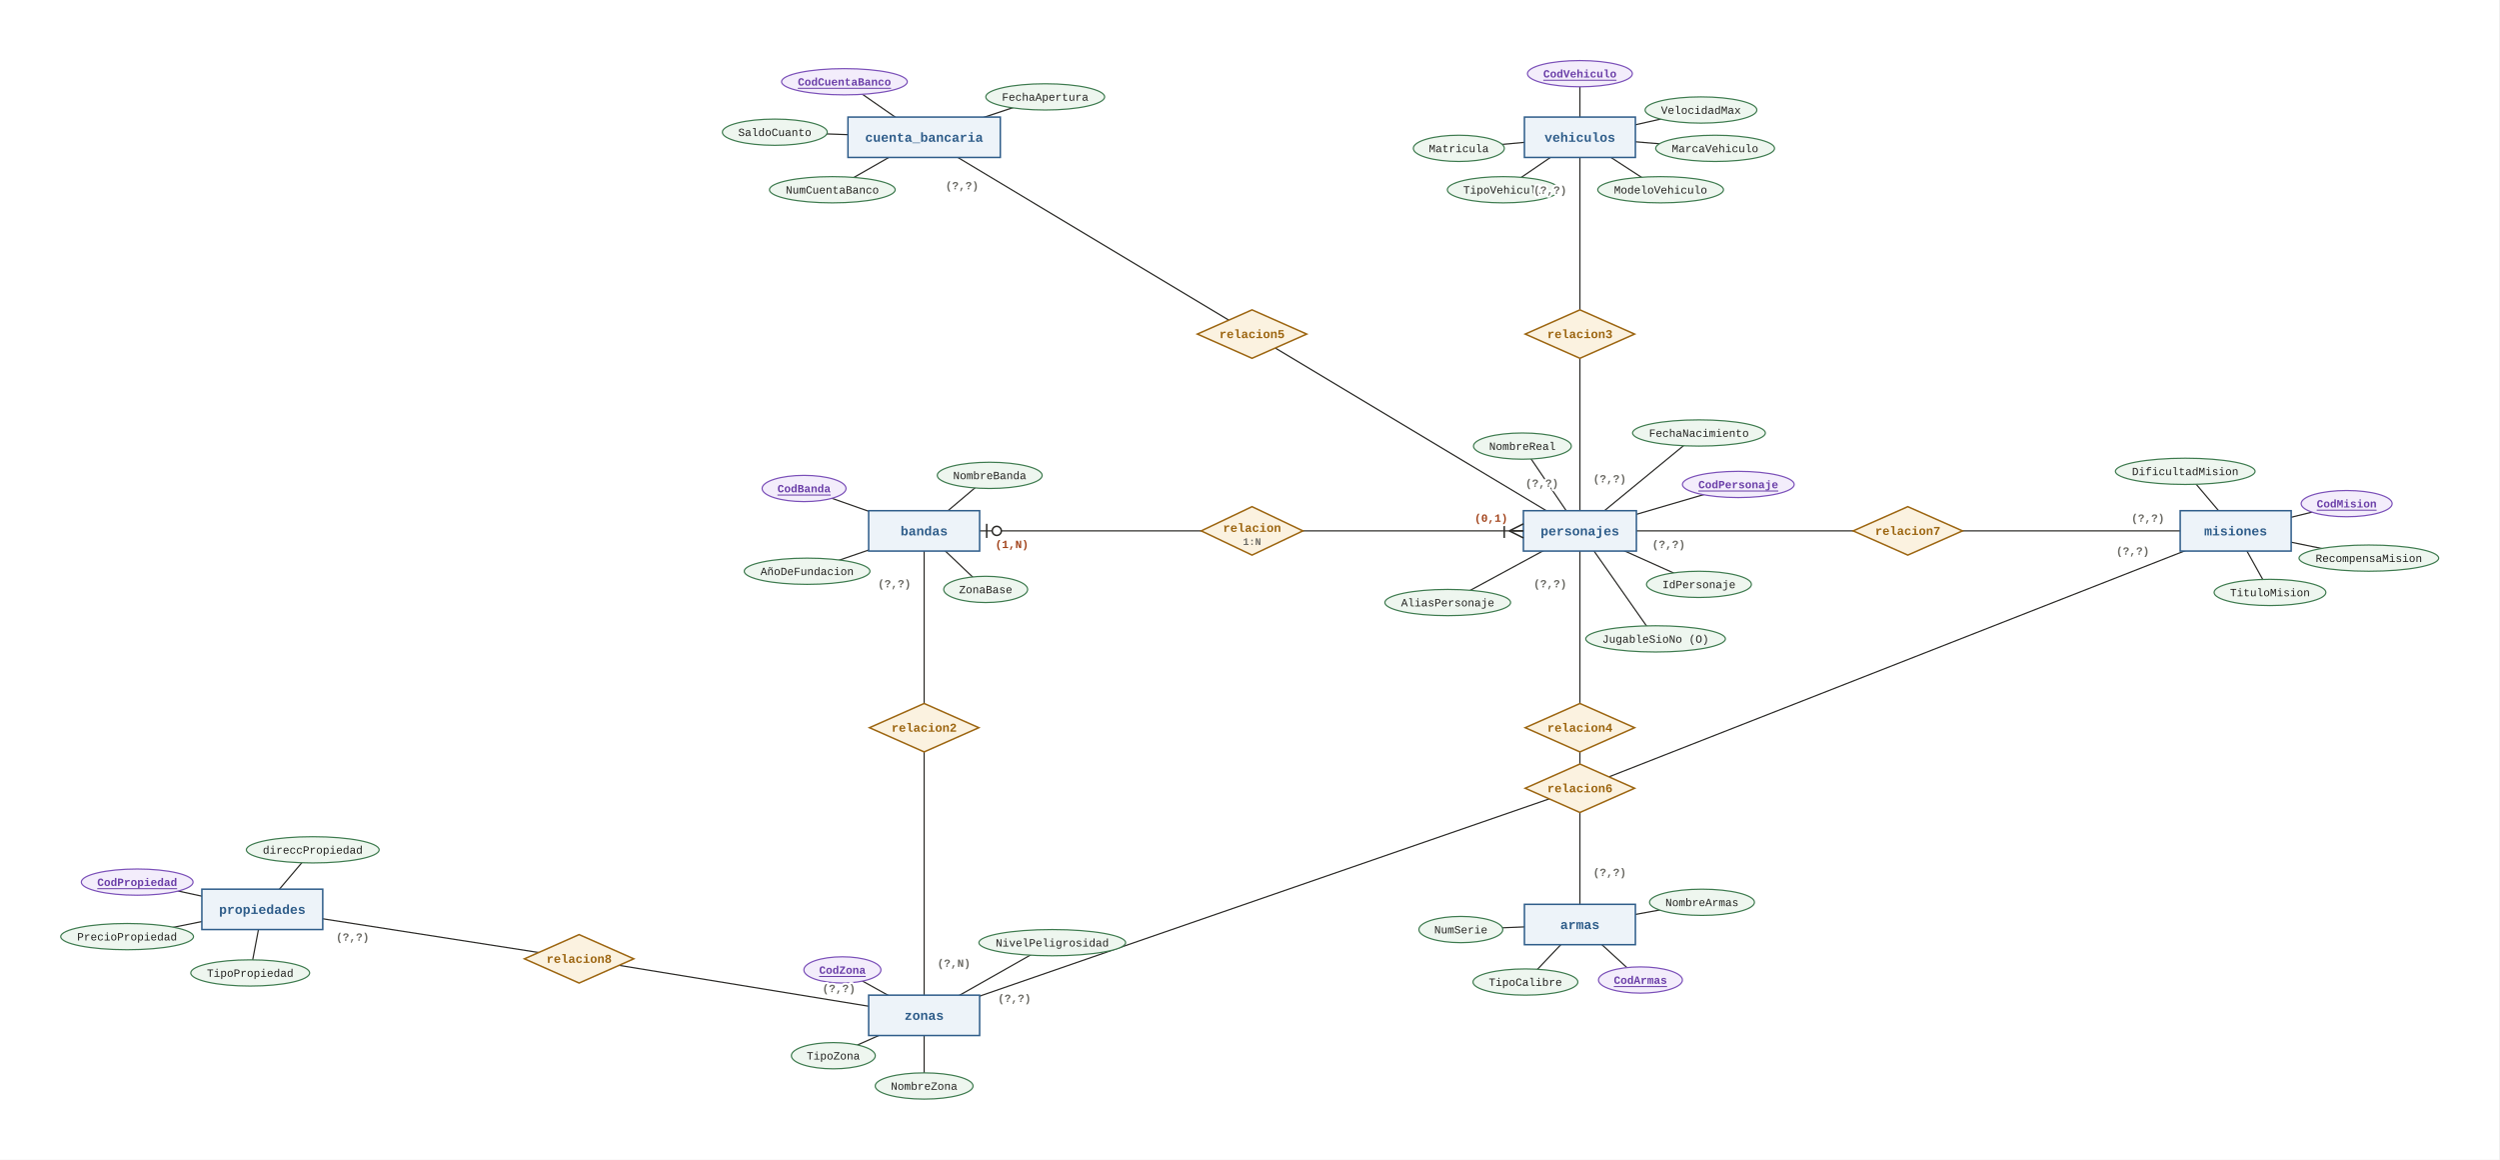
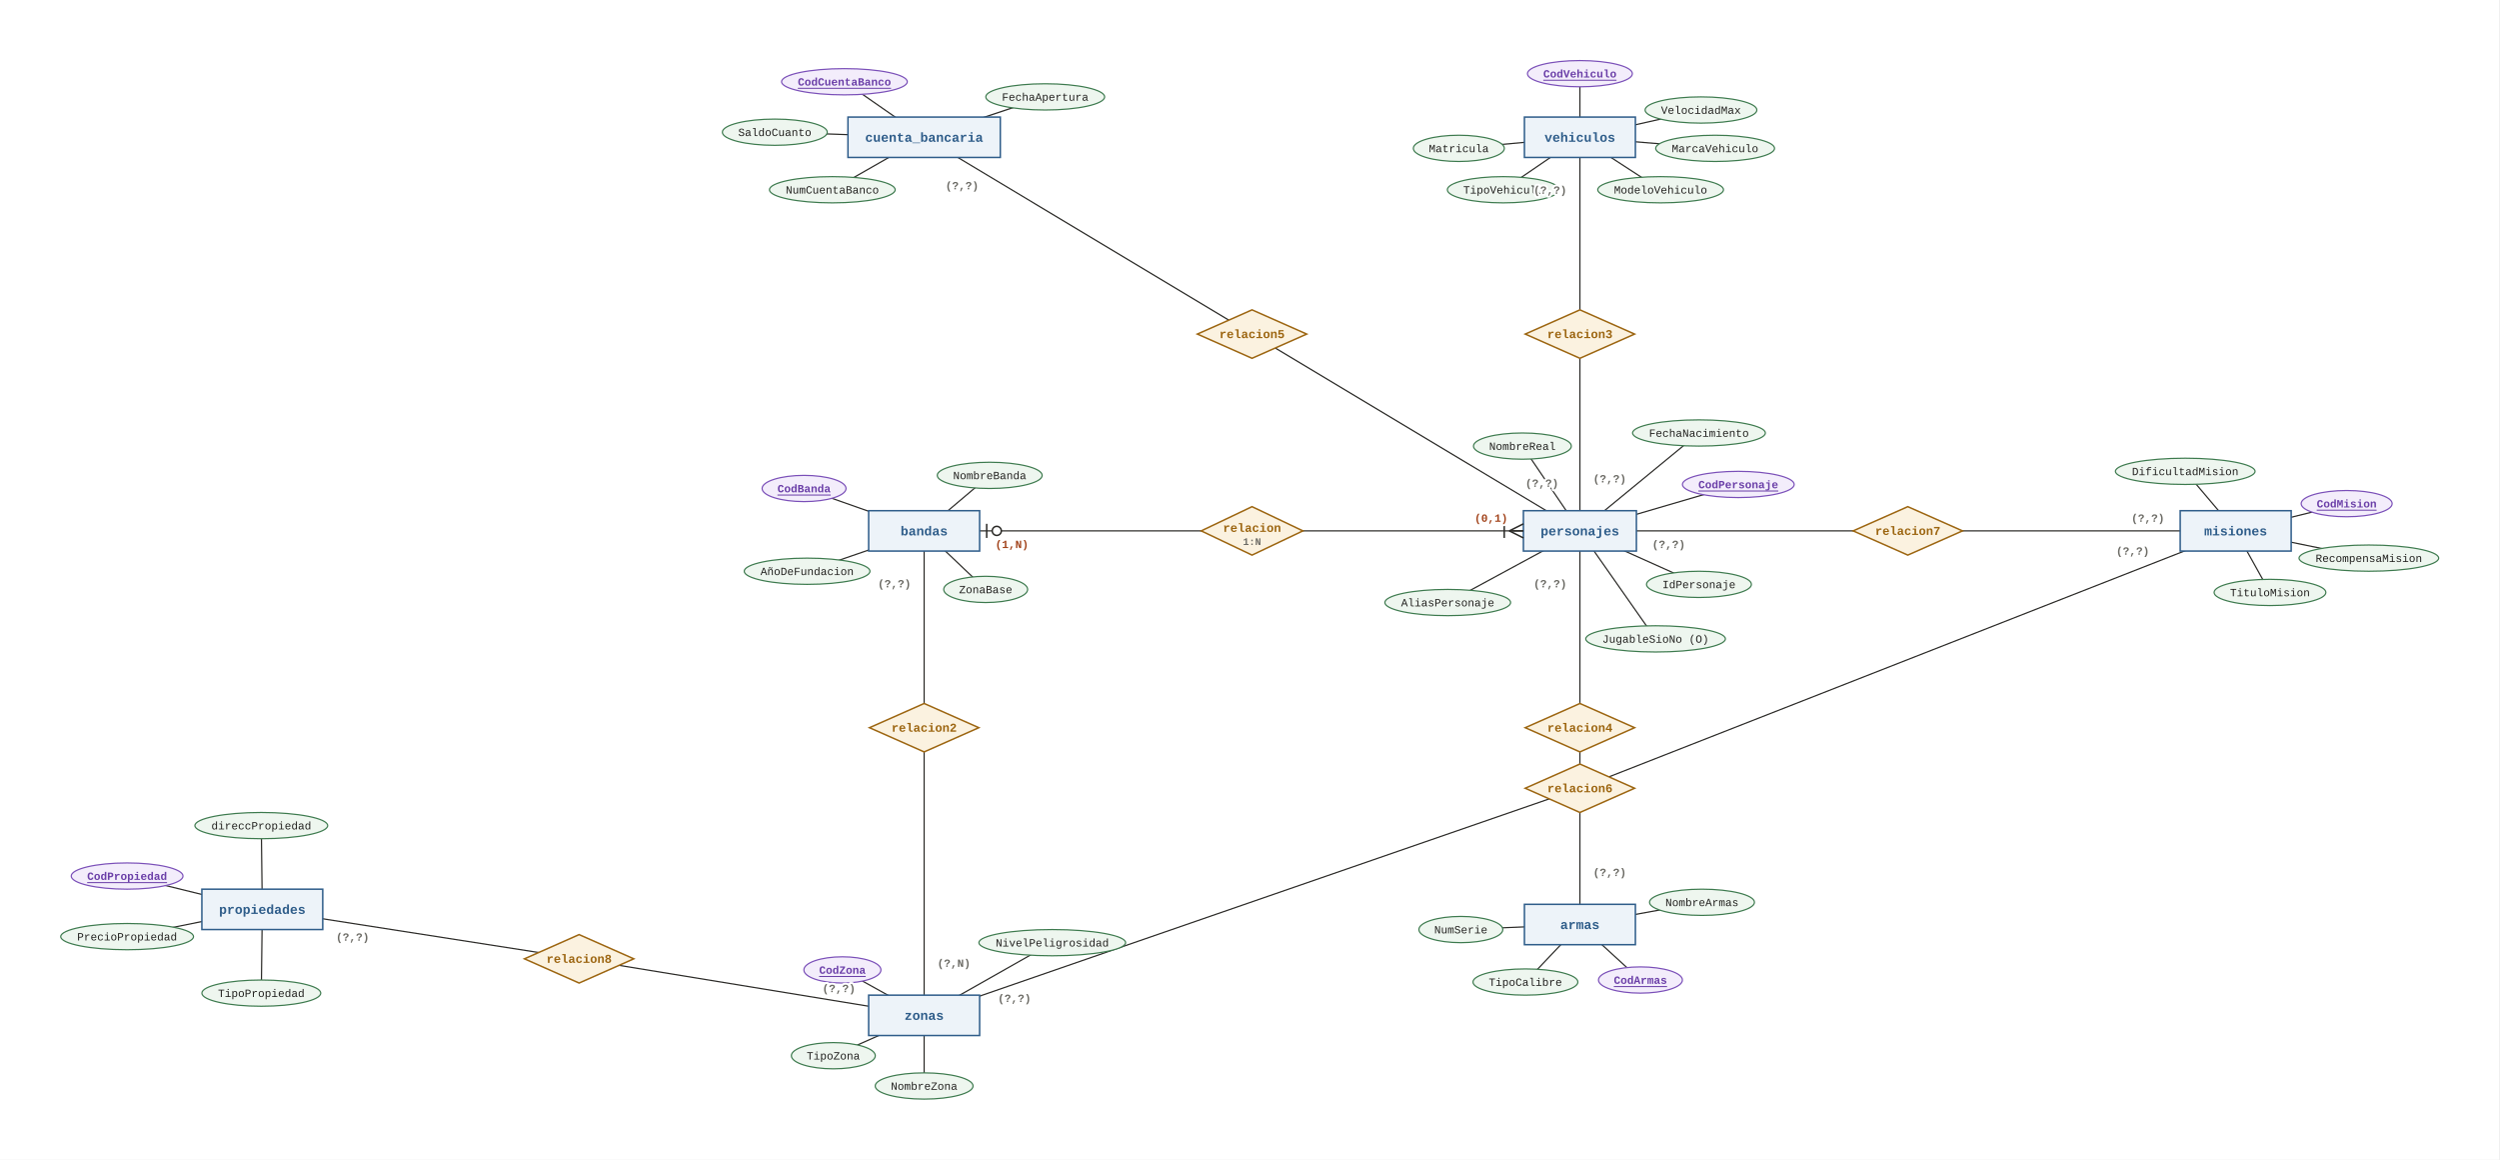
<svg xmlns="http://www.w3.org/2000/svg" viewBox="1758 1474 2477 1149" width="2477" height="1149">
  <style>.ln{stroke:#2B2A27;stroke-width:1.2}.mk{stroke:#2B2A27;stroke-width:1.5;fill:none}.mo{fill:#FFFFFF;stroke:#2B2A27;stroke-width:1.5}
.ent{fill:#EDF3F9;stroke:#2F5D8A;stroke-width:1.5}.dia{fill:#FBF2E0;stroke:#9C6510;stroke-width:1.5}.att{fill:#EEF6EF;stroke:#3D7A4E;stroke-width:1.2}.att.key{fill:#F3EDFB;stroke:#7A4FB8}.att.dr{stroke-dasharray:4 3}
.ent.in,.dia.in{fill:none}.dup{stroke:#C0362C;stroke-width:2.4}
.tx{fill:#22211F;font:11px Consolas,'JetBrains Mono','Courier New',monospace}.txk{fill:#6B3FA8;font-weight:600}.tb{font:600 13px Consolas,'JetBrains Mono','Courier New',monospace;fill:#2F5D8A}.tr{font:600 12px Consolas,'JetBrains Mono','Courier New',monospace;fill:#9C6510}.tt{font:600 10px Consolas,'JetBrains Mono','Courier New',monospace;fill:#6B6A64}
.ul{stroke:#6B3FA8;stroke-width:1}.ul.p{stroke-dasharray:3 2}.card{font:600 11px Consolas,'JetBrains Mono','Courier New',monospace;fill:#A2441C;paint-order:stroke;stroke:#FFFFFF;stroke-width:4px;stroke-linejoin:round}.cardq{fill:#6B6A64}
.tbox{fill:#FFFFFF;stroke:#A9B2C0;stroke-width:1}.thd{fill:#33557F}.thx{font:600 12.5px Consolas,'JetBrains Mono','Courier New',monospace;fill:#FFFFFF}.cx{font:11.5px Consolas,'JetBrains Mono','Courier New',monospace;fill:#22211F}.cpk{fill:#6B3FA8;font-weight:600}.cfk{fill:#A3304A}.cty{fill:#6B6A64;font-weight:400}.uq{font:600 9px Consolas,'JetBrains Mono','Courier New',monospace;fill:#2A7F8F}
.lk{stroke:#6B6A64;stroke-width:1.4;fill:none}.lk.dash{stroke-dasharray:6 4}.lkm{stroke:#6B6A64;stroke-width:1.5;fill:none}.lko{fill:#FFFFFF;stroke:#6B6A64;stroke-width:1.5}
.ipk{fill:#8E5FD0}.ifk{fill:#B4364E}.icol{fill:#2A7F8F}.inul{fill:none;stroke:#2A7F8F;stroke-width:1.3}
.rbox{fill:#FFFFFF;stroke:#22211F;stroke-width:1.1}.rnm{font:600 12.5px Consolas,'JetBrains Mono','Courier New',monospace;fill:#2F5D8A}.rcol{font:12px Consolas,'JetBrains Mono','Courier New',monospace;fill:#22211F}.rpk{font-weight:700;fill:#6B3FA8}.rfk{fill:#A3304A}.rul{stroke:#6B3FA8;stroke-width:1.1}
.rtag{font:600 9.5px Consolas,'JetBrains Mono','Courier New',monospace;fill:#6B6A64}.rarr{fill:none;stroke:#B4364E;stroke-width:1.1}.rhead{fill:#B4364E}
.ent.hd,.dia.hd{fill:none}.ktag{font:700 9px Consolas,'JetBrains Mono','Courier New',monospace;fill:#6B6A64}.rlab{fill:#FFFFFF;stroke:none;opacity:.92}.dia.assoc{stroke-dasharray:5 3}.ln.lid{stroke-width:2.2}.isal{fill:#9C6510}.skt{fill:#2F5D8A}
.thx.dup{fill:#FFC2BD}.cx.dup,.rnm.dup,.rcol.dup{fill:#C0362C;text-decoration:underline}
.note{stroke-width:1.2}.note-fold{stroke-width:1.2}.nc-y{fill:#FFF4C2;stroke:#D2AE36}.nc-b{fill:#DDEBFA;stroke:#7AA3D6}.nc-g{fill:#DFF2E1;stroke:#7DBB87}.nc-p{fill:#FBE1EC;stroke:#D98AAE}.note-fold{filter:brightness(.93)}.note-tx{font:12px 'Segoe UI',Arial,sans-serif;fill:#2B2A27}</style>
  <rect x="1758" y="1474" width="2477" height="1149" fill="#ffffff" />
  <line x1="2674" y1="2480" x2="2593" y2="2435" class="ln" />
  <line x1="2674" y1="2480" x2="2674" y2="2550" class="ln" />
  <line x1="2674" y1="2480" x2="2584" y2="2520" class="ln" />
  <line x1="2674" y1="2480" x2="2801" y2="2408" class="ln" />
  <line x1="3324" y1="2000" x2="3442" y2="2053" class="ln" />
  <line x1="3324" y1="2000" x2="3193" y2="2071" class="ln" />
  <line x1="3324" y1="2000" x2="3267" y2="1916" class="ln" />
  <line x1="3324" y1="2000" x2="3442" y2="1903" class="ln" />
  <line x1="3324" y1="2000" x2="3399" y2="2107" class="ln" />
  <line x1="2674" y1="2000" x2="2555" y2="1958" class="ln" />
  <line x1="2674" y1="2000" x2="2739" y2="1945" class="ln" />
  <line x1="2674" y1="2000" x2="2558" y2="2040" class="ln" />
  <line x1="2674" y1="2000" x2="2735" y2="2058" class="ln" />
  <line x1="3324" y1="1610" x2="3204" y2="1621" class="ln" />
  <line x1="3324" y1="1610" x2="3324" y2="1547" class="ln" />
  <line x1="3324" y1="2000" x2="3481" y2="1954" class="ln" />
  <line x1="3324" y1="1610" x2="3458" y2="1621" class="ln" />
  <line x1="3324" y1="1610" x2="3404" y2="1662" class="ln" />
  <line x1="3324" y1="1610" x2="3248" y2="1662" class="ln" />
  <line x1="3324" y1="2390" x2="3206" y2="2395" class="ln" />
  <line x1="3324" y1="2390" x2="3445" y2="2368" class="ln" />
  <line x1="3324" y1="2390" x2="3270" y2="2447" class="ln" />
  <line x1="3324" y1="2390" x2="3384" y2="2445" class="ln" />
  <line x1="2674" y1="1610" x2="2583" y2="1662" class="ln" />
  <line x1="2674" y1="1610" x2="2595" y2="1555" class="ln" />
  <line x1="2674" y1="1610" x2="2794" y2="1570" class="ln" />
  <line x1="2674" y1="1610" x2="2526" y2="1605" class="ln" />
  <line x1="3974" y1="2000" x2="4084" y2="1973" class="ln" />
  <line x1="3974" y1="2000" x2="4008" y2="2061" class="ln" />
  <line x1="3974" y1="2000" x2="3924" y2="1941" class="ln" />
  <line x1="3974" y1="2000" x2="4106" y2="2027" class="ln" />
-   <line x1="2018" y1="2375" x2="1894" y2="2348" class="ln" />
-   <line x1="2018" y1="2375" x2="2006" y2="2438" class="ln" />
-   <line x1="2018" y1="2375" x2="2068" y2="2316" class="ln" />
+   <line x1="2018" y1="2375" x2="1884" y2="2342" class="ln" />
+   <line x1="2018" y1="2375" x2="2017" y2="2458" class="ln" />
+   <line x1="2018" y1="2375" x2="2017" y2="2292" class="ln" />
  <line x1="2018" y1="2375" x2="1884" y2="2402" class="ln" />
  <line x1="3324" y1="1610" x2="3444" y2="1583" class="ln" />
  <line x1="2999" y1="2000" x2="3324" y2="2000" class="ln" />
  <line x1="2999" y1="2000" x2="2674" y2="2000" class="ln" />
  <line x1="2674" y1="2195" x2="2674" y2="2480" class="ln" />
  <line x1="2674" y1="2195" x2="2674" y2="2000" class="ln" />
  <line x1="3324" y1="1805" x2="3324" y2="2000" class="ln" />
  <line x1="3324" y1="1805" x2="3324" y2="1610" class="ln" />
  <line x1="3324" y1="2195" x2="3324" y2="2000" class="ln" />
  <line x1="3324" y1="2195" x2="3324" y2="2390" class="ln" />
  <line x1="2999" y1="1805" x2="3324" y2="2000" class="ln" />
  <line x1="2999" y1="1805" x2="2674" y2="1610" class="ln" />
  <line x1="3324" y1="2255" x2="3974" y2="2000" class="ln" />
  <line x1="3324" y1="2255" x2="2674" y2="2480" class="ln" />
  <line x1="3649" y1="2000" x2="3324" y2="2000" class="ln" />
  <line x1="3649" y1="2000" x2="3974" y2="2000" class="ln" />
  <line x1="2332" y1="2424" x2="2674" y2="2480" class="ln" />
  <line x1="2332" y1="2424" x2="2018" y2="2375" class="ln" />
  <g class="node" data-id="nmwmhqvag3xdsrz">
    <rect x="2619" y="2460" width="110" height="40" class="ent" />
    <text x="2674" y="2484.5" text-anchor="middle" class="tb">zonas</text>
  </g>
  <g class="node" data-id="nmwmhrrtz46f440">
    <ellipse cx="2593" cy="2435" rx="38.2" ry="13" class="att key" />
    <text x="2593" y="2438.8" text-anchor="middle" class="tx txk">CodZona</text>
    <line x1="2569.9" y1="2441.5" x2="2616.1" y2="2441.5" class="ul" />
  </g>
  <g class="node" data-id="nmwmhs1pz4838rc">
    <ellipse cx="2674" cy="2550" rx="48.5" ry="13" class="att" />
    <text x="2674" y="2553.8" text-anchor="middle" class="tx">NombreZona</text>
  </g>
  <g class="node" data-id="nmwmhse6k4avtgo">
    <ellipse cx="2584" cy="2520" rx="41.6" ry="13" class="att" />
    <text x="2584" y="2523.8" text-anchor="middle" class="tx">TipoZona</text>
  </g>
  <g class="node" data-id="nmwmhsl8x4cs0xw">
    <ellipse cx="2801" cy="2408" rx="72.7" ry="13" class="att" />
    <text x="2801" y="2411.8" text-anchor="middle" class="tx">NivelPeligrosidad</text>
  </g>
  <g class="node" data-id="nmwmhtg534eof8d">
    <rect x="3268" y="1980" width="112" height="40" class="ent" />
    <text x="3324" y="2004.5" text-anchor="middle" class="tb">personajes</text>
  </g>
  <g class="node" data-id="nmwmhtvoe4fcd3s">
    <ellipse cx="3442" cy="2053" rx="52" ry="13" class="att" />
    <text x="3442" y="2056.8" text-anchor="middle" class="tx">IdPersonaje</text>
  </g>
  <g class="node" data-id="nmwmhtzp54hasp6">
    <ellipse cx="3193" cy="2071" rx="62.3" ry="13" class="att" />
    <text x="3193" y="2074.8" text-anchor="middle" class="tx">AliasPersonaje</text>
  </g>
  <g class="node" data-id="nmwmhu9s44jnxp9">
    <ellipse cx="3267" cy="1916" rx="48.5" ry="13" class="att" />
    <text x="3267" y="1919.8" text-anchor="middle" class="tx">NombreReal</text>
  </g>
  <g class="node" data-id="nmwmhvhij4l5lyf">
    <ellipse cx="3442" cy="1903" rx="65.8" ry="13" class="att" />
    <text x="3442" y="1906.8" text-anchor="middle" class="tx">FechaNacimiento</text>
  </g>
  <g class="node" data-id="nmwmhw2st4nqzpn">
    <ellipse cx="3399" cy="2107" rx="69.2" ry="13" class="att" />
    <text x="3399" y="2110.8" text-anchor="middle" class="tx">JugableSioNo (O)</text>
  </g>
  <g class="node" data-id="nmwmhxjzb4pf9rv">
    <rect x="2619" y="1980" width="110" height="40" class="ent" />
    <text x="2674" y="2004.5" text-anchor="middle" class="tb">bandas</text>
  </g>
  <g class="node" data-id="nmwmhxsy74qo5d7">
    <ellipse cx="2555" cy="1958" rx="41.6" ry="13" class="att key" />
    <text x="2555" y="1961.8" text-anchor="middle" class="tx txk">CodBanda</text>
    <line x1="2528.6" y1="1964.5" x2="2581.4" y2="1964.5" class="ul" />
  </g>
  <g class="node" data-id="nmwmhy7ny4s7mmz">
    <ellipse cx="2739" cy="1945" rx="52" ry="13" class="att" />
    <text x="2739" y="1948.8" text-anchor="middle" class="tx">NombreBanda</text>
  </g>
  <g class="node" data-id="nmwmhzwdd4umxmz">
    <ellipse cx="2558" cy="2040" rx="62.3" ry="13" class="att" />
    <text x="2558" y="2043.8" text-anchor="middle" class="tx">AñoDeFundacion</text>
  </g>
  <g class="node" data-id="nmwmi0gy84w97ze">
    <ellipse cx="2735" cy="2058" rx="41.6" ry="13" class="att" />
    <text x="2735" y="2061.8" text-anchor="middle" class="tx">ZonaBase</text>
  </g>
  <g class="node" data-id="nmwmi2cq74yrbnu">
    <rect x="3269" y="1590" width="110" height="40" class="ent" />
    <text x="3324" y="1614.5" text-anchor="middle" class="tb">vehiculos</text>
  </g>
  <g class="node" data-id="nmwmi2nv34ztt1i">
    <ellipse cx="3204" cy="1621" rx="45.1" ry="13" class="att" />
    <text x="3204" y="1624.8" text-anchor="middle" class="tx">Matricula</text>
  </g>
  <g class="node" data-id="nmwmi3kmf51jxje">
    <ellipse cx="3324" cy="1547" rx="52" ry="13" class="att key" />
    <text x="3324" y="1550.8" text-anchor="middle" class="tx txk">CodVehiculo</text>
    <line x1="3287.7" y1="1553.5" x2="3360.3" y2="1553.5" class="ul" />
  </g>
  <g class="node" data-id="nmwmi402d53smqh">
    <ellipse cx="3481" cy="1954" rx="55.4" ry="13" class="att key" />
    <text x="3481" y="1957.8" text-anchor="middle" class="tx txk">CodPersonaje</text>
    <line x1="3441.4" y1="1960.5" x2="3520.6" y2="1960.5" class="ul" />
  </g>
  <g class="node" data-id="nmwmi4m2t551h8a">
    <ellipse cx="3458" cy="1621" rx="58.9" ry="13" class="att" />
    <text x="3458" y="1624.8" text-anchor="middle" class="tx">MarcaVehiculo</text>
  </g>
  <g class="node" data-id="nmwmi5d3357tlys">
    <ellipse cx="3404" cy="1662" rx="62.3" ry="13" class="att" />
    <text x="3404" y="1665.8" text-anchor="middle" class="tx">ModeloVehiculo</text>
  </g>
  <g class="node" data-id="nmwmi6y4t590tg7">
    <ellipse cx="3248" cy="1662" rx="55.4" ry="13" class="att" />
    <text x="3248" y="1665.8" text-anchor="middle" class="tx">TipoVehiculo</text>
  </g>
  <g class="node" data-id="nmwmia2g75bo3id">
    <rect x="3269" y="2370" width="110" height="40" class="ent" />
    <text x="3324" y="2394.5" text-anchor="middle" class="tb">armas</text>
  </g>
  <g class="node" data-id="nmwmia8na5ce6x1">
    <ellipse cx="3206" cy="2395" rx="41.6" ry="13" class="att" />
    <text x="3206" y="2398.8" text-anchor="middle" class="tx">NumSerie</text>
  </g>
  <g class="node" data-id="nmwmiasoj5eu1sq">
    <ellipse cx="3445" cy="2368" rx="52" ry="13" class="att" />
    <text x="3445" y="2371.8" text-anchor="middle" class="tx">NombreArmas</text>
  </g>
  <g class="node" data-id="nmwmic04b5gq8px">
    <ellipse cx="3270" cy="2447" rx="52" ry="13" class="att" />
    <text x="3270" y="2450.8" text-anchor="middle" class="tx">TipoCalibre</text>
  </g>
  <g class="node" data-id="nmwmie3675k2tdn">
    <ellipse cx="3384" cy="2445" rx="41.6" ry="13" class="att key" />
    <text x="3384" y="2448.8" text-anchor="middle" class="tx txk">CodArmas</text>
    <line x1="3357.6" y1="2451.5" x2="3410.4" y2="2451.5" class="ul" />
  </g>
  <g class="node" data-id="nmwmieuhb5myfep">
    <rect x="2598.5" y="1590" width="151" height="40" class="ent" />
    <text x="2674" y="1614.5" text-anchor="middle" class="tb">cuenta_bancaria</text>
  </g>
  <g class="node" data-id="nmwmifxlj5nexyy">
    <ellipse cx="2583" cy="1662" rx="62.3" ry="13" class="att" />
    <text x="2583" y="1665.8" text-anchor="middle" class="tx">NumCuentaBanco</text>
  </g>
  <g class="node" data-id="nmwmih6ur5pqn8f">
    <ellipse cx="2595" cy="1555" rx="62.3" ry="13" class="att key" />
    <text x="2595" y="1558.8" text-anchor="middle" class="tx txk">CodCuentaBanco</text>
    <line x1="2548.8" y1="1561.5" x2="2641.2" y2="1561.5" class="ul" />
  </g>
  <g class="node" data-id="nmwmih70n5rkz42">
    <ellipse cx="2794" cy="1570" rx="58.9" ry="13" class="att" />
    <text x="2794" y="1573.8" text-anchor="middle" class="tx">FechaApertura</text>
  </g>
  <g class="node" data-id="nmwmilzss5tyocj">
    <ellipse cx="2526" cy="1605" rx="52" ry="13" class="att" />
    <text x="2526" y="1608.8" text-anchor="middle" class="tx">SaldoCuanto</text>
  </g>
  <g class="node" data-id="nmwmio5i75v8jmj">
    <rect x="3919" y="1980" width="110" height="40" class="ent" />
    <text x="3974" y="2004.5" text-anchor="middle" class="tb">misiones</text>
  </g>
  <g class="node" data-id="nmwmiow465w8po8">
    <ellipse cx="4084" cy="1973" rx="45.1" ry="13" class="att key" />
    <text x="4084" y="1976.8" text-anchor="middle" class="tx txk">CodMision</text>
    <line x1="4054.3" y1="1979.5" x2="4113.7" y2="1979.5" class="ul" />
  </g>
  <g class="node" data-id="nmwmir5ci5yhlv1">
    <ellipse cx="4008" cy="2061" rx="55.4" ry="13" class="att" />
    <text x="4008" y="2064.8" text-anchor="middle" class="tx">TituloMision</text>
  </g>
  <g class="node" data-id="nmwmirrxe60nf3k">
    <ellipse cx="3924" cy="1941" rx="69.2" ry="13" class="att" />
    <text x="3924" y="1944.8" text-anchor="middle" class="tx">DificultadMision</text>
  </g>
  <g class="node" data-id="nmwmisx1w62qcp3">
    <ellipse cx="4106" cy="2027" rx="69.2" ry="13" class="att" />
    <text x="4106" y="2030.8" text-anchor="middle" class="tx">RecompensaMision</text>
  </g>
  <g class="node" data-id="nmwmiwxrr6474jo">
    <rect x="1958.1" y="2355" width="119.8" height="40" class="ent" />
    <text x="2018" y="2379.5" text-anchor="middle" class="tb">propiedades</text>
  </g>
  <g class="node" data-id="nmwmj46ri65fsi7">
-     <ellipse cx="1894" cy="2348" rx="55.4" ry="13" class="att key" />
-     <text x="1894" y="2351.8" text-anchor="middle" class="tx txk">CodPropiedad</text>
-     <line x1="1854.4" y1="2354.5" x2="1933.6" y2="2354.5" class="ul" />
+     <ellipse cx="1884" cy="2342" rx="55.4" ry="13" class="att key" />
+     <text x="1884" y="2345.8" text-anchor="middle" class="tx txk">CodPropiedad</text>
+     <line x1="1844.4" y1="2348.5" x2="1923.6" y2="2348.5" class="ul" />
  </g>
  <g class="node" data-id="nmwmj4fdq67bwgb">
-     <ellipse cx="2006" cy="2438" rx="58.9" ry="13" class="att" />
-     <text x="2006" y="2441.8" text-anchor="middle" class="tx">TipoPropiedad</text>
+     <ellipse cx="2017" cy="2458" rx="58.9" ry="13" class="att" />
+     <text x="2017" y="2461.8" text-anchor="middle" class="tx">TipoPropiedad</text>
  </g>
  <g class="node" data-id="nmwmj5cyw692ayh">
-     <ellipse cx="2068" cy="2316" rx="65.8" ry="13" class="att" />
-     <text x="2068" y="2319.8" text-anchor="middle" class="tx">direccPropiedad</text>
+     <ellipse cx="2017" cy="2292" rx="65.8" ry="13" class="att" />
+     <text x="2017" y="2295.8" text-anchor="middle" class="tx">direccPropiedad</text>
  </g>
  <g class="node" data-id="nmwmj8ovs6bwnpc">
    <ellipse cx="1884" cy="2402" rx="65.8" ry="13" class="att" />
    <text x="1884" y="2405.8" text-anchor="middle" class="tx">PrecioPropiedad</text>
  </g>
  <g class="node" data-id="nmwmjht0x6dnj06">
    <ellipse cx="3444" cy="1583" rx="55.4" ry="13" class="att" />
    <text x="3444" y="1586.8" text-anchor="middle" class="tx">VelocidadMax</text>
  </g>
  <g class="node" data-id="nmwmjmfhi6frj9i">
    <polygon points="2999,1976 3049.4,2000 2999,2024 2948.6,2000" class="dia" />
    <text x="2999" y="2001" text-anchor="middle" class="tr">relacion</text>
    <text x="2999" y="2014" text-anchor="middle" class="tt">1:N</text>
  </g>
  <g class="node" data-id="nmwmjmt126iqzcu">
    <polygon points="2674,2171 2728.2,2195 2674,2219 2619.8,2195" class="dia" />
    <text x="2674" y="2199" text-anchor="middle" class="tr">relacion2</text>
  </g>
  <g class="node" data-id="nmwmjowra6lotfp">
    <polygon points="3324,1781 3378.2,1805 3324,1829 3269.8,1805" class="dia" />
    <text x="3324" y="1809" text-anchor="middle" class="tr">relacion3</text>
  </g>
  <g class="node" data-id="nmwmjrzby6oci5u">
    <polygon points="3324,2171 3378.2,2195 3324,2219 3269.8,2195" class="dia" />
    <text x="3324" y="2199" text-anchor="middle" class="tr">relacion4</text>
  </g>
  <g class="node" data-id="nmwmjtid26r4xvv">
    <polygon points="2999,1781 3053.2,1805 2999,1829 2944.8,1805" class="dia" />
    <text x="2999" y="1809" text-anchor="middle" class="tr">relacion5</text>
  </g>
  <g class="node" data-id="nmwmjv7rp6uawza">
    <polygon points="3324,2231 3378.2,2255 3324,2279 3269.8,2255" class="dia" />
    <text x="3324" y="2259" text-anchor="middle" class="tr">relacion6</text>
  </g>
  <g class="node" data-id="nmwmjythq6xg17k">
    <polygon points="3649,1976 3703.2,2000 3649,2024 3594.8,2000" class="dia" />
    <text x="3649" y="2004" text-anchor="middle" class="tr">relacion7</text>
  </g>
  <g class="node" data-id="nmwmk074e708on4">
    <polygon points="2332,2400 2386.2,2424 2332,2448 2277.8,2424" class="dia" />
    <text x="2332" y="2428" text-anchor="middle" class="tr">relacion8</text>
  </g>
  <line x1="3254" y1="2000" x2="3268" y2="1993" class="mk" />
  <line x1="3254" y1="2000" x2="3268" y2="2000" class="mk" />
  <line x1="3254" y1="2000" x2="3268" y2="2007" class="mk" />
  <line x1="3249" y1="1993" x2="3249" y2="2007" class="mk" />
  <line x1="2736" y1="2007" x2="2736" y2="1993" class="mk" />
  <circle cx="2746" cy="2000" r="4.5" class="mo" />
  <text x="3236" y="1991" text-anchor="middle" class="card">(0,1)</text>
  <text x="2761" y="2017" text-anchor="middle" class="card">(1,N)</text>
  <text x="2687" y="2432" text-anchor="start" class="card cardq">(?,N)</text>
  <text x="2661" y="2056" text-anchor="end" class="card cardq">(?,?)</text>
  <text x="3337" y="1952" text-anchor="start" class="card cardq">(?,?)</text>
  <text x="3311" y="1666" text-anchor="end" class="card cardq">(?,?)</text>
  <text x="3311" y="2056" text-anchor="end" class="card cardq">(?,?)</text>
  <text x="3337" y="2342" text-anchor="start" class="card cardq">(?,?)</text>
  <text x="3269.9" y="1956.4" text-anchor="start" class="card cardq">(?,?)</text>
  <text x="2728.1" y="1661.6" text-anchor="end" class="card cardq">(?,?)</text>
  <text x="3888.5" y="2023.6" text-anchor="end" class="card cardq">(?,?)</text>
  <text x="2763.5" y="2466.8" text-anchor="middle" class="card cardq">(?,?)</text>
  <text x="3412" y="2017" text-anchor="middle" class="card cardq">(?,?)</text>
  <text x="3887" y="1991" text-anchor="middle" class="card cardq">(?,?)</text>
  <text x="2589.5" y="2457" text-anchor="middle" class="card cardq">(?,?)</text>
  <text x="2107.5" y="2406.1" text-anchor="middle" class="card cardq">(?,?)</text>
</svg>
